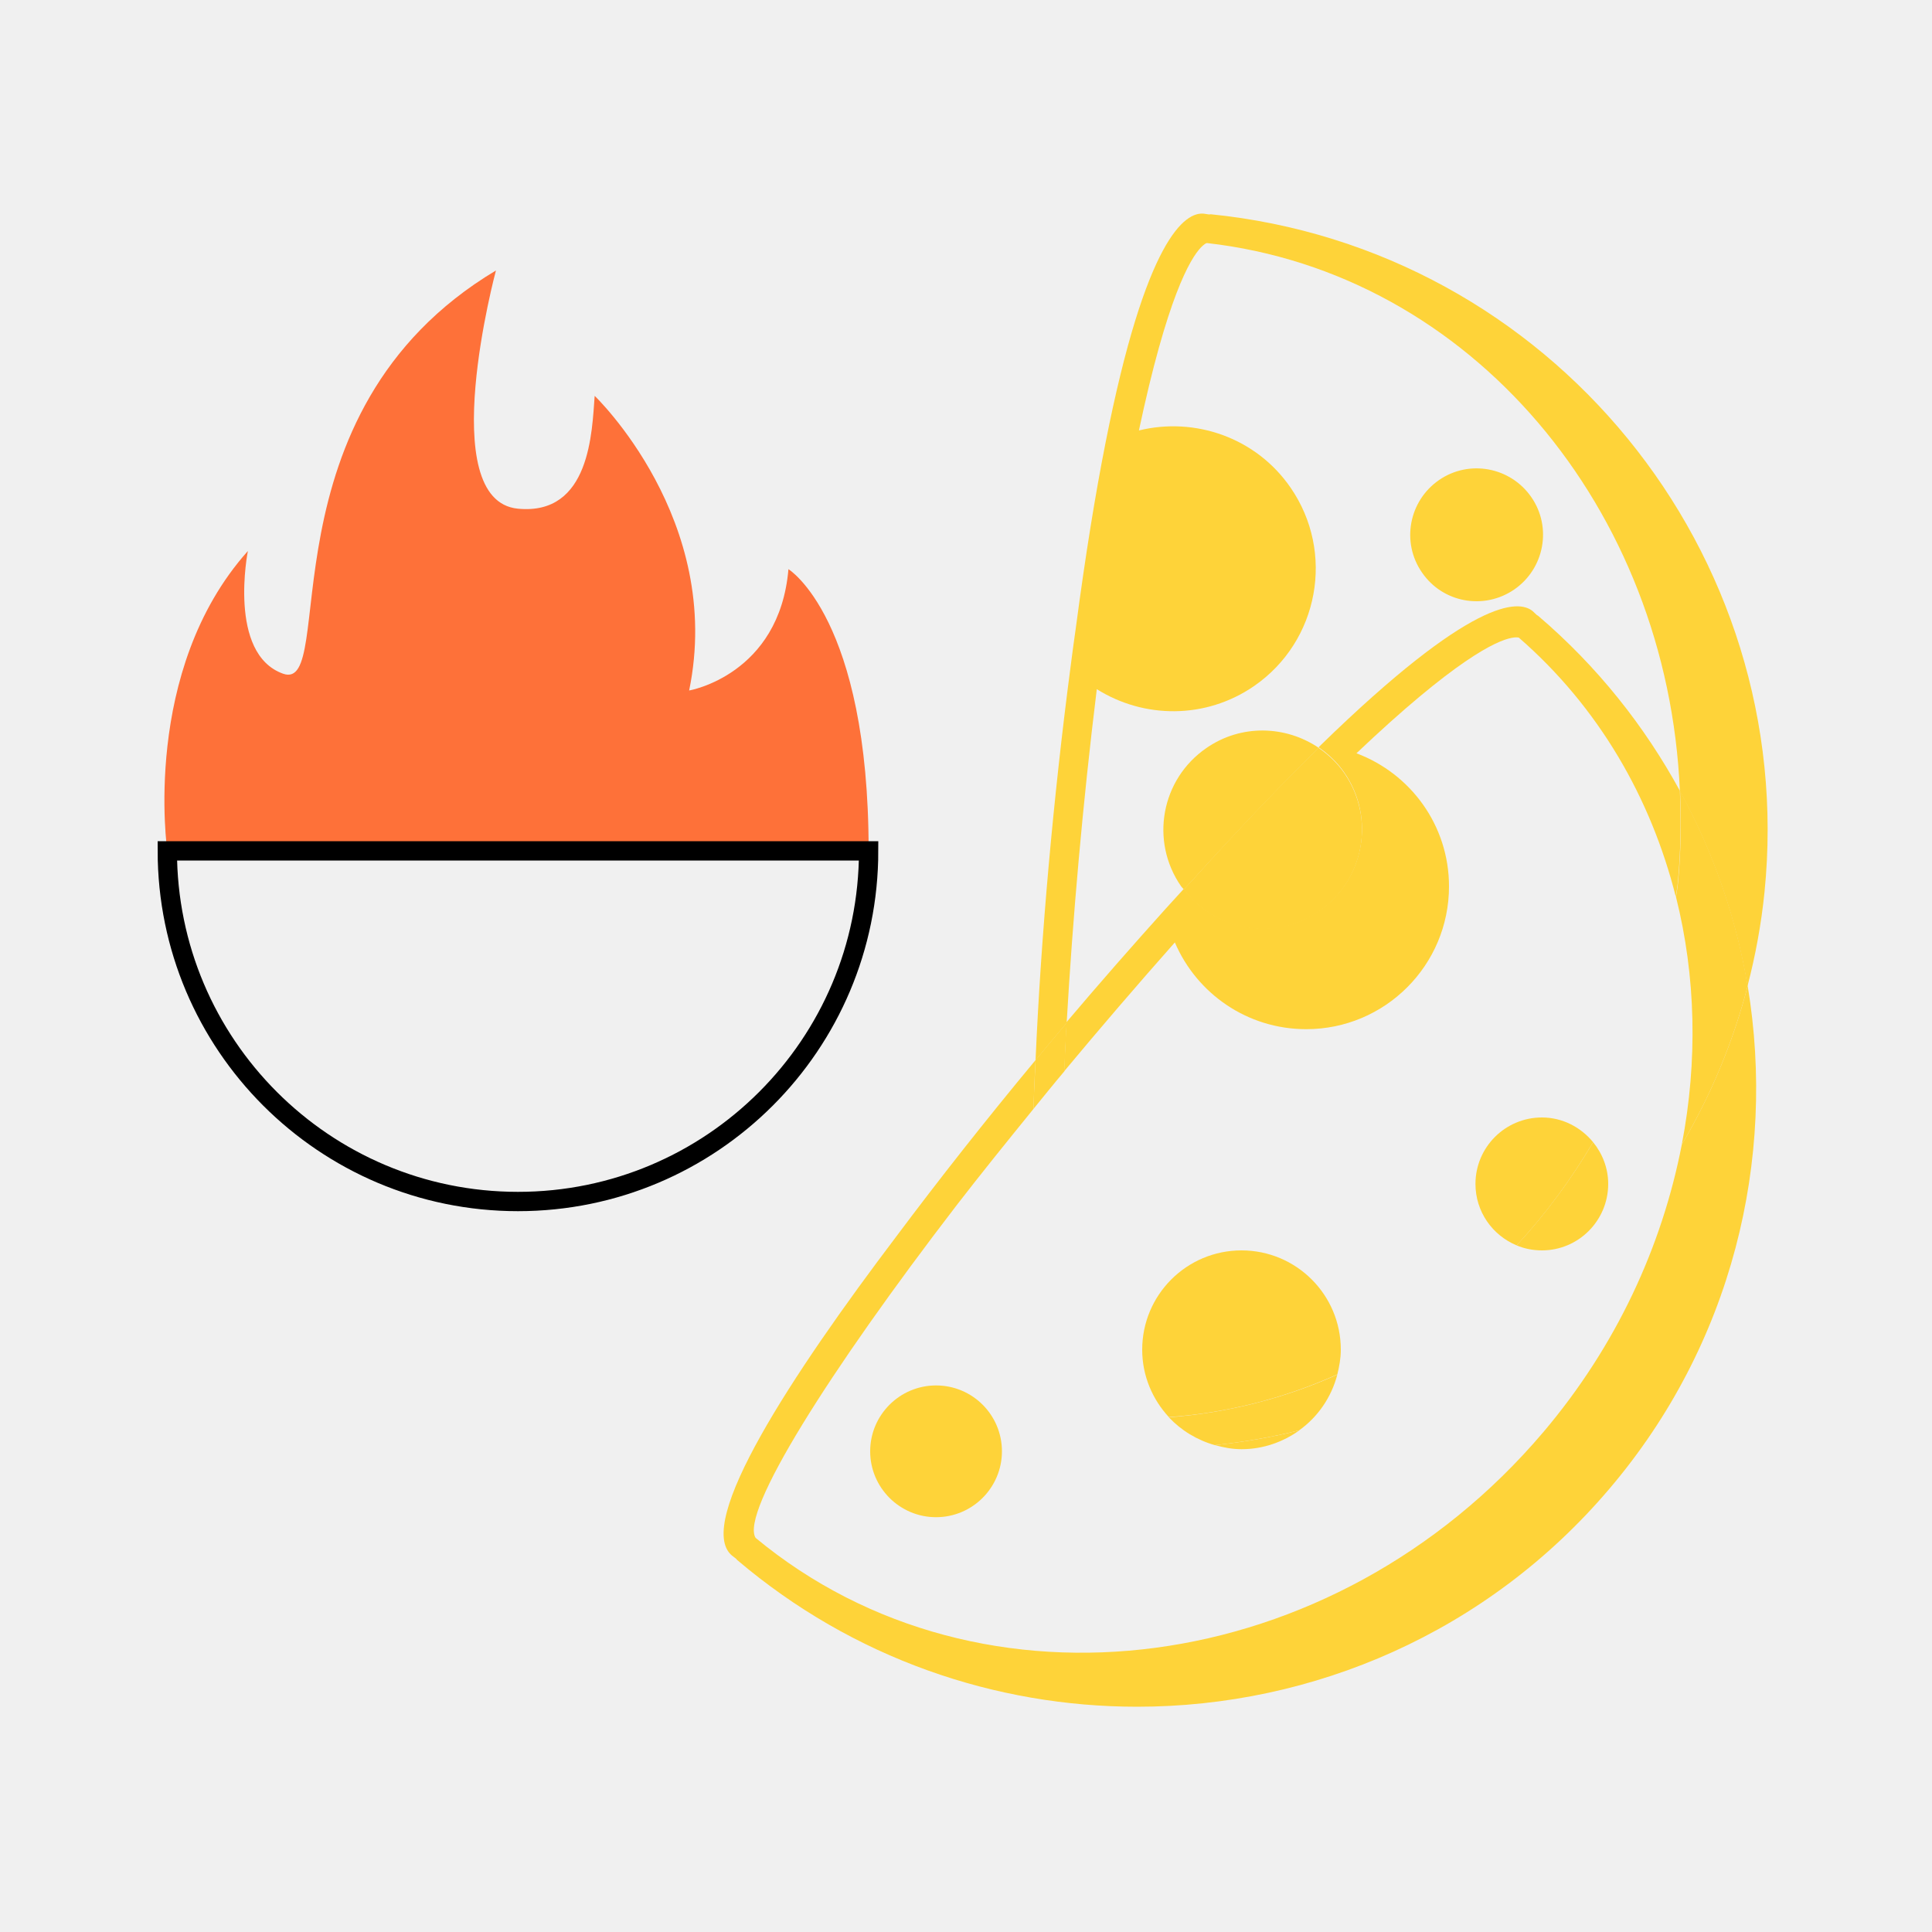
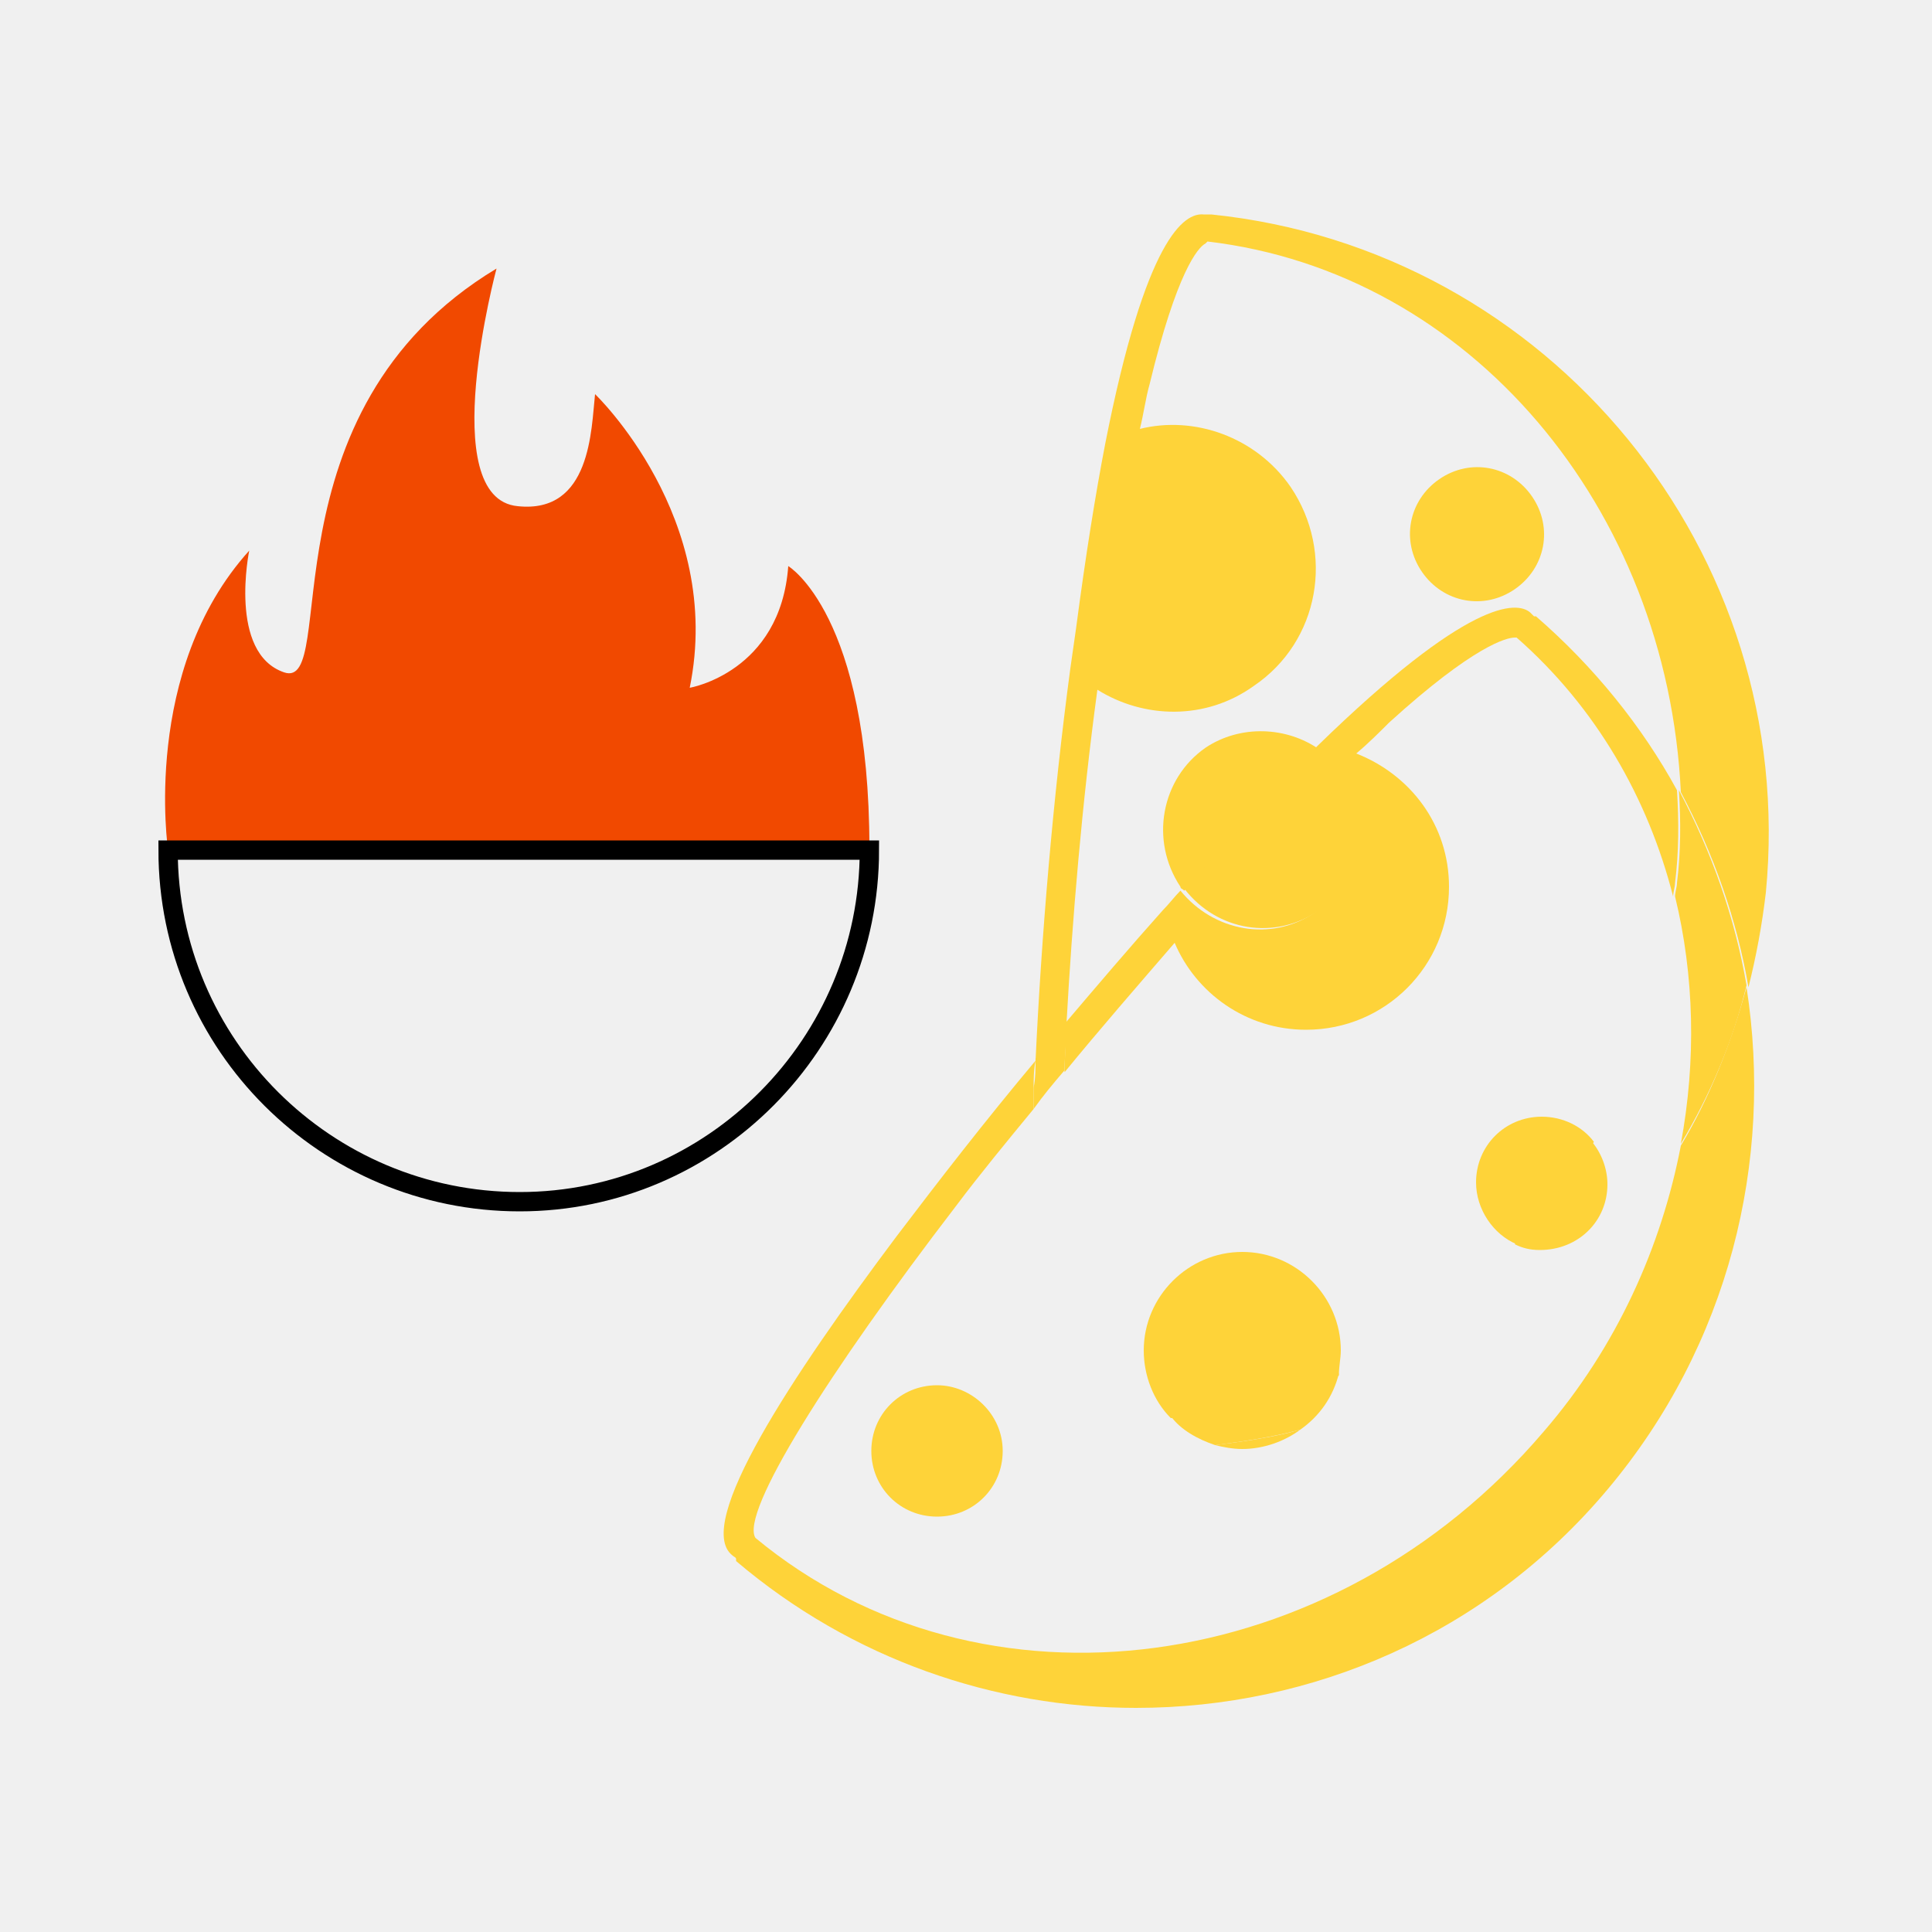
- <svg xmlns="http://www.w3.org/2000/svg" version="1.1" x="0px" y="0px" viewBox="0 0 100 100" style="enable-background:new 0 0 100 100;" xml:space="preserve">
+ <svg xmlns="http://www.w3.org/2000/svg" version="1.1" id="Capa_1" x="0px" y="0px" viewBox="0 0 100 100" style="enable-background:new 0 0 100 100;" xml:space="preserve">
  <style type="text/css">
	.st0{display:none;}
- 	.st1{fill:#FAFAFA;}
- 	.st2{fill:#FE7139;}
+ 	.st1{fill:#F14900;}
+ 	.st2{fill:#FED339;}
	.st3{fill:none;stroke:#000000;stroke-miterlimit:10;}
- 	.st4{fill:#FED339;}
- 	.st5{fill:#FAFAFA;stroke:#000000;stroke-miterlimit:10;}
- 	.st6{fill:#FFFFFF;stroke:#000000;stroke-miterlimit:10;}
- 	.st7{fill:#754C24;stroke:#000000;stroke-miterlimit:10;}
- 	.st8{fill:#FFFFFF;}
- 	.st9{fill:none;stroke:#FFFFFF;stroke-width:2;stroke-miterlimit:10;}
- 	.st10{fill:none;}
- 	.st11{fill:#3964FE;}
- 	.st12{fill:none;stroke:#3964FE;stroke-miterlimit:10;}
- 	.st13{fill:none;stroke:#FE7139;stroke-miterlimit:10;}
</style>
-   <g id="Capa_2" class="st0">
+   <g id="Capa_2_1_" class="st0">
</g>
  <g id="CHICOPAN">
</g>
  <g id="CHICAPASTEL">
</g>
  <g id="CHICAMOBIL">
</g>
  <g id="CHICOREVIEW">
</g>
  <g id="CHICAESTADISTICAS">
</g>
  <g id="HAMBURGUESA">
</g>
  <g id="PIZZA">
</g>
  <g id="TACO">
</g>
  <g id="POKE">
</g>
-   <g id="INDIO">
-     <g>
-       <path class="st2" d="M8.66,44.04c0,0-1.37-9.32,4.17-15.52c0,0-1.06,5.32,1.82,6.35c2.88,1.03-1.31-13.5,11.02-20.87    c0,0-3.21,11.91,1.14,12.33c3.75,0.36,3.83-4.01,3.97-5.84c0,0,6.71,6.42,4.89,15.25c0,0,4.67-0.8,5.14-6.28    c0,0,4.15,2.54,4.15,14.57H8.66z" />
-       <g>
-         <path class="st4" d="M78.38,30.51c1.56-1.08,1.96-3.22,0.88-4.78c-1.08-1.56-3.22-1.96-4.78-0.88c-1.56,1.08-1.96,3.22-0.88,4.78     C74.67,31.2,76.81,31.59,78.38,30.51z" />
-         <path class="st4" d="M62.44,38.72c-2.34,1.61-2.93,4.81-1.31,7.15c0.04,0.06,0.1,0.11,0.15,0.17c0.16-0.17,0.32-0.35,0.48-0.52     c2.5-2.76,4.65-4.99,6.5-6.81C66.55,37.55,64.24,37.47,62.44,38.72z" />
-         <path class="st4" d="M62.67,11.09c-0.03,0-0.06,0.01-0.09,0.01c-0.09-0.01-0.18-0.03-0.27-0.04c-0.96-0.1-3,1.24-5.1,11.92     c-0.51,2.58-1.02,5.7-1.52,9.48c-0.1,0.68-0.19,1.38-0.28,2.07c-0.88,6.69-1.53,13.9-1.81,20.35c0.53-0.64,1.07-1.29,1.61-1.93     c0.31-5.39,0.83-11.36,1.56-17.28c2.43,1.53,5.63,1.57,8.14-0.16c3.36-2.32,4.2-6.92,1.89-10.27c-1.79-2.6-4.96-3.67-7.85-2.96     c0.17-0.79,0.34-1.56,0.52-2.3c1.4-5.79,2.48-7.06,2.88-7.34c0.05-0.04,0.09-0.05,0.12-0.06c13.67,1.55,23.86,13.76,24.48,28.37     c1.73,3.17,2.92,6.58,3.5,10.09c0.41-1.57,0.71-3.19,0.88-4.86C93.1,28.6,80.24,12.86,62.67,11.09z" />
-         <path class="st4" d="M82.46,59.12c-0.63-0.77-1.58-1.28-2.65-1.28c-1.9,0-3.44,1.54-3.44,3.44c0,1.44,0.88,2.66,2.13,3.18     C79.99,62.86,81.31,61.06,82.46,59.12z" />
-         <path class="st4" d="M83.24,61.28c0-0.82-0.3-1.57-0.78-2.16c-1.15,1.94-2.47,3.73-3.96,5.34c0.4,0.17,0.84,0.26,1.31,0.26     C81.7,64.72,83.24,63.18,83.24,61.28z" />
-         <path class="st4" d="M69.4,69.86c0-2.84-2.3-5.14-5.14-5.14s-5.14,2.3-5.14,5.14c0,1.35,0.53,2.57,1.38,3.49     c3.04-0.22,5.98-0.98,8.72-2.21C69.32,70.73,69.4,70.31,69.4,69.86z" />
-         <path class="st4" d="M64.26,75.01c1.12,0,2.15-0.37,3-0.98c-1.42,0.36-2.88,0.61-4.37,0.77C63.32,74.92,63.78,75.01,64.26,75.01z     " />
-         <path class="st4" d="M62.88,74.8c1.48-0.16,2.94-0.41,4.37-0.77c0.96-0.69,1.66-1.7,1.97-2.88c-2.74,1.23-5.68,1.98-8.72,2.21     C61.14,74.04,61.96,74.54,62.88,74.8z" />
-         <path class="st4" d="M48.45,71.71c-1.88,0-3.41,1.53-3.41,3.41c0,1.88,1.53,3.41,3.41,3.41s3.41-1.53,3.41-3.41     C51.86,73.24,50.34,71.71,48.45,71.71z" />
-         <path class="st4" d="M79.87,74.14C69.04,86.9,50.8,89.29,39.11,79.6c-0.81-1.3,3.8-8.62,10.4-17.21c1.25-1.62,2.6-3.29,3.98-4.99     c0.01-0.34,0.03-0.69,0.04-1.03c0.02-0.49,0.04-1,0.07-1.5c-2.56,3.08-5.01,6.19-7.2,9.12c-5.42,7.16-10.47,14.86-8.52,16.52     c0.07,0.06,0.15,0.11,0.22,0.17c0.02,0.02,0.03,0.04,0.05,0.06c6.01,5.11,13.38,7.6,20.71,7.6c9.09,0,18.12-3.83,24.45-11.29     c6.35-7.47,8.64-17.03,7.15-26.02c-0.76,2.93-1.92,5.68-3.41,8.21C86.03,64.5,83.67,69.66,79.87,74.14z" />
-         <path class="st4" d="M55.08,55.45c1.85-2.22,3.77-4.46,5.73-6.67c1.13,2.64,3.74,4.49,6.8,4.49c4.08,0,7.39-3.31,7.39-7.39     c0-3.16-1.99-5.84-4.79-6.89c0.58-0.55,1.16-1.09,1.73-1.6c4.44-3.98,6.05-4.4,6.54-4.4c0.06,0,0.11,0.01,0.13,0.01     c4.14,3.6,6.84,8.3,8.13,13.42c0.03-0.24,0.08-0.47,0.1-0.71c0.16-1.62,0.17-3.21,0.11-4.78c-1.83-3.35-4.26-6.43-7.33-9.05     c-0.02-0.02-0.05-0.03-0.08-0.05c-0.07-0.06-0.13-0.13-0.2-0.19c-0.74-0.63-3.17-0.68-10.96,6.91c-0.04,0.04-0.09,0.09-0.13,0.13     c0.51,0.35,0.97,0.78,1.34,1.32c1.61,2.34,1.02,5.54-1.32,7.15c-2.27,1.57-5.35,1.04-7-1.14c-0.31,0.34-0.62,0.68-0.93,1.02     c-1.71,1.9-3.44,3.87-5.14,5.88c-0.01,0.11-0.02,0.23-0.02,0.34C55.15,54.02,55.11,54.74,55.08,55.45z" />
-         <path class="st4" d="M61.75,45.52c-0.16,0.17-0.32,0.35-0.48,0.52c1.65,2.18,4.73,2.71,7,1.14c2.34-1.61,2.93-4.81,1.32-7.15     c-0.37-0.54-0.83-0.97-1.34-1.32C66.4,40.52,64.25,42.75,61.75,45.52z" />
-         <path class="st4" d="M53.49,57.4c0.53-0.65,1.05-1.3,1.6-1.95c0.03-0.71,0.06-1.43,0.1-2.17c0.01-0.11,0.02-0.23,0.02-0.34     c-0.54,0.64-1.08,1.28-1.61,1.93c-0.02,0.5-0.05,1.01-0.07,1.5C53.51,56.72,53.5,57.06,53.49,57.4z" />
-         <path class="st4" d="M86.85,45.72c-0.02,0.24-0.07,0.47-0.1,0.71c1.03,4.11,1.13,8.48,0.3,12.81c1.49-2.52,2.65-5.28,3.41-8.21     c-0.58-3.51-1.77-6.92-3.5-10.09C87.02,42.51,87.01,44.11,86.85,45.72z" />
-       </g>
-       <path class="st3" d="M44.96,44.04c0,10.03-8.13,18.15-18.15,18.15S8.66,54.06,8.66,44.04H44.96z" />
-     </g>
+   <path class="st1" d="M8.7,44c0,0-1.4-9.3,4.2-15.5c0,0-1.1,5.3,1.8,6.3s-1.3-13.5,11-20.9c0,0-3.2,11.9,1.1,12.3  c3.8,0.4,3.8-4,4-5.8c0,0,6.7,6.4,4.9,15.2c0,0,4.7-0.8,5.1-6.3c0,0,4.2,2.5,4.2,14.6L8.7,44L8.7,44z" />
+   <g>
+     <path class="st2" d="M78.4,30.5c1.6-1.1,2-3.2,0.9-4.8c-1.1-1.6-3.2-2-4.8-0.9s-2,3.2-0.9,4.8C74.7,31.2,76.8,31.6,78.4,30.5z" />
+     <path class="st2" d="M62.4,38.7c-2.3,1.6-2.9,4.8-1.3,7.2c0,0.1,0.1,0.1,0.2,0.2c0.2-0.2,0.3-0.3,0.5-0.5c2.5-2.8,4.6-5,6.5-6.8   C66.6,37.6,64.2,37.5,62.4,38.7z" />
+     <path class="st2" d="M62.7,11.1C62.6,11.1,62.6,11.1,62.7,11.1c-0.2,0-0.3,0-0.4,0c-1-0.1-3,1.2-5.1,11.9c-0.5,2.6-1,5.7-1.5,9.5   c-0.1,0.7-0.2,1.4-0.3,2.1c-0.9,6.7-1.5,13.9-1.8,20.3c0.5-0.6,1.1-1.3,1.6-1.9c0.3-5.4,0.8-11.4,1.6-17.3c2.4,1.5,5.6,1.6,8.1-0.2   c3.4-2.3,4.2-6.9,1.9-10.3c-1.8-2.6-5-3.7-7.8-3c0.2-0.8,0.3-1.6,0.5-2.3c1.4-5.8,2.5-7.1,2.9-7.3c0,0,0.1-0.1,0.1-0.1   C76.1,14.1,86.3,26.3,87,41c1.7,3.2,2.9,6.6,3.5,10.1c0.4-1.6,0.7-3.2,0.9-4.9C93.1,28.6,80.2,12.9,62.7,11.1z" />
+     <path class="st2" d="M82.5,59.1c-0.6-0.8-1.6-1.3-2.7-1.3c-1.9,0-3.4,1.5-3.4,3.4c0,1.4,0.9,2.7,2.1,3.2   C80,62.9,81.3,61.1,82.5,59.1z" />
+     <path class="st2" d="M83.2,61.3c0-0.8-0.3-1.6-0.8-2.2c-1.2,1.9-2.5,3.7-4,5.3c0.4,0.2,0.8,0.3,1.3,0.3   C81.7,64.7,83.2,63.2,83.2,61.3z" />
+     <path class="st2" d="M69.4,69.9c0-2.8-2.3-5.1-5.1-5.1s-5.1,2.3-5.1,5.1c0,1.3,0.5,2.6,1.4,3.5c3-0.2,6-1,8.7-2.2   C69.3,70.7,69.4,70.3,69.4,69.9z" />
+     <path class="st2" d="M64.3,75c1.1,0,2.2-0.4,3-1c-1.4,0.4-2.9,0.6-4.4,0.8C63.3,74.9,63.8,75,64.3,75z" />
+     <path class="st2" d="M62.9,74.8c1.5-0.2,2.9-0.4,4.4-0.8c1-0.7,1.7-1.7,2-2.9c-2.7,1.2-5.7,2-8.7,2.2C61.1,74,62,74.5,62.9,74.8z" />
+     <path class="st2" d="M48.5,71.7c-1.9,0-3.4,1.5-3.4,3.4c0,1.9,1.5,3.4,3.4,3.4s3.4-1.5,3.4-3.4S50.3,71.7,48.5,71.7z" />
+     <path class="st2" d="M79.9,74.1C69,86.9,50.8,89.3,39.1,79.6c-0.8-1.3,3.8-8.6,10.4-17.2c1.2-1.6,2.6-3.3,4-5c0-0.3,0-0.7,0-1   c0-0.5,0-1,0.1-1.5c-2.6,3.1-5,6.2-7.2,9.1c-5.4,7.2-10.5,14.9-8.5,16.5c0.1,0.1,0.2,0.1,0.2,0.2c0,0,0,0,0,0.1   c6,5.1,13.4,7.6,20.7,7.6c9.1,0,18.1-3.8,24.4-11.3c6.3-7.5,8.6-17,7.2-26c-0.8,2.9-1.9,5.7-3.4,8.2C86,64.5,83.7,69.7,79.9,74.1z" />
+     <path class="st2" d="M55.1,55.5c1.8-2.2,3.8-4.5,5.7-6.7c1.1,2.6,3.7,4.5,6.8,4.5c4.1,0,7.4-3.3,7.4-7.4c0-3.2-2-5.8-4.8-6.9   c0.6-0.5,1.2-1.1,1.7-1.6c4.4-4,6.1-4.4,6.5-4.4c0.1,0,0.1,0,0.1,0c4.1,3.6,6.8,8.3,8.1,13.4c0-0.2,0.1-0.5,0.1-0.7   c0.2-1.6,0.2-3.2,0.1-4.8c-1.8-3.3-4.3-6.4-7.3-9c0,0-0.1,0-0.1,0c-0.1-0.1-0.1-0.1-0.2-0.2c-0.7-0.6-3.2-0.7-11,6.9   c0,0-0.1,0.1-0.1,0.1c0.5,0.3,1,0.8,1.3,1.3c1.6,2.3,1,5.5-1.3,7.2c-2.3,1.6-5.3,1-7-1.1c-0.3,0.3-0.6,0.7-0.9,1   c-1.7,1.9-3.4,3.9-5.1,5.9c0,0.1,0,0.2,0,0.3C55.2,54,55.1,54.7,55.1,55.5z" />
+     <path class="st2" d="M61.8,45.5c-0.2,0.2-0.3,0.3-0.5,0.5c1.7,2.2,4.7,2.7,7,1.1c2.3-1.6,2.9-4.8,1.3-7.2c-0.4-0.5-0.8-1-1.3-1.3   C66.4,40.5,64.2,42.8,61.8,45.5z" />
+     <path class="st2" d="M53.5,57.4c0.5-0.7,1-1.3,1.6-2c0-0.7,0.1-1.4,0.1-2.2c0-0.1,0-0.2,0-0.3c-0.5,0.6-1.1,1.3-1.6,1.9   c0,0.5,0,1-0.1,1.5C53.5,56.7,53.5,57.1,53.5,57.4z" />
+     <path class="st2" d="M86.8,45.7c0,0.2-0.1,0.5-0.1,0.7c1,4.1,1.1,8.5,0.3,12.8c1.5-2.5,2.7-5.3,3.4-8.2c-0.6-3.5-1.8-6.9-3.5-10.1   C87,42.5,87,44.1,86.8,45.7z" />
  </g>
+   <path class="st3" d="M45,44c0,10-8.1,18.2-18.1,18.2S8.7,54.1,8.7,44H45z" />
</svg>
